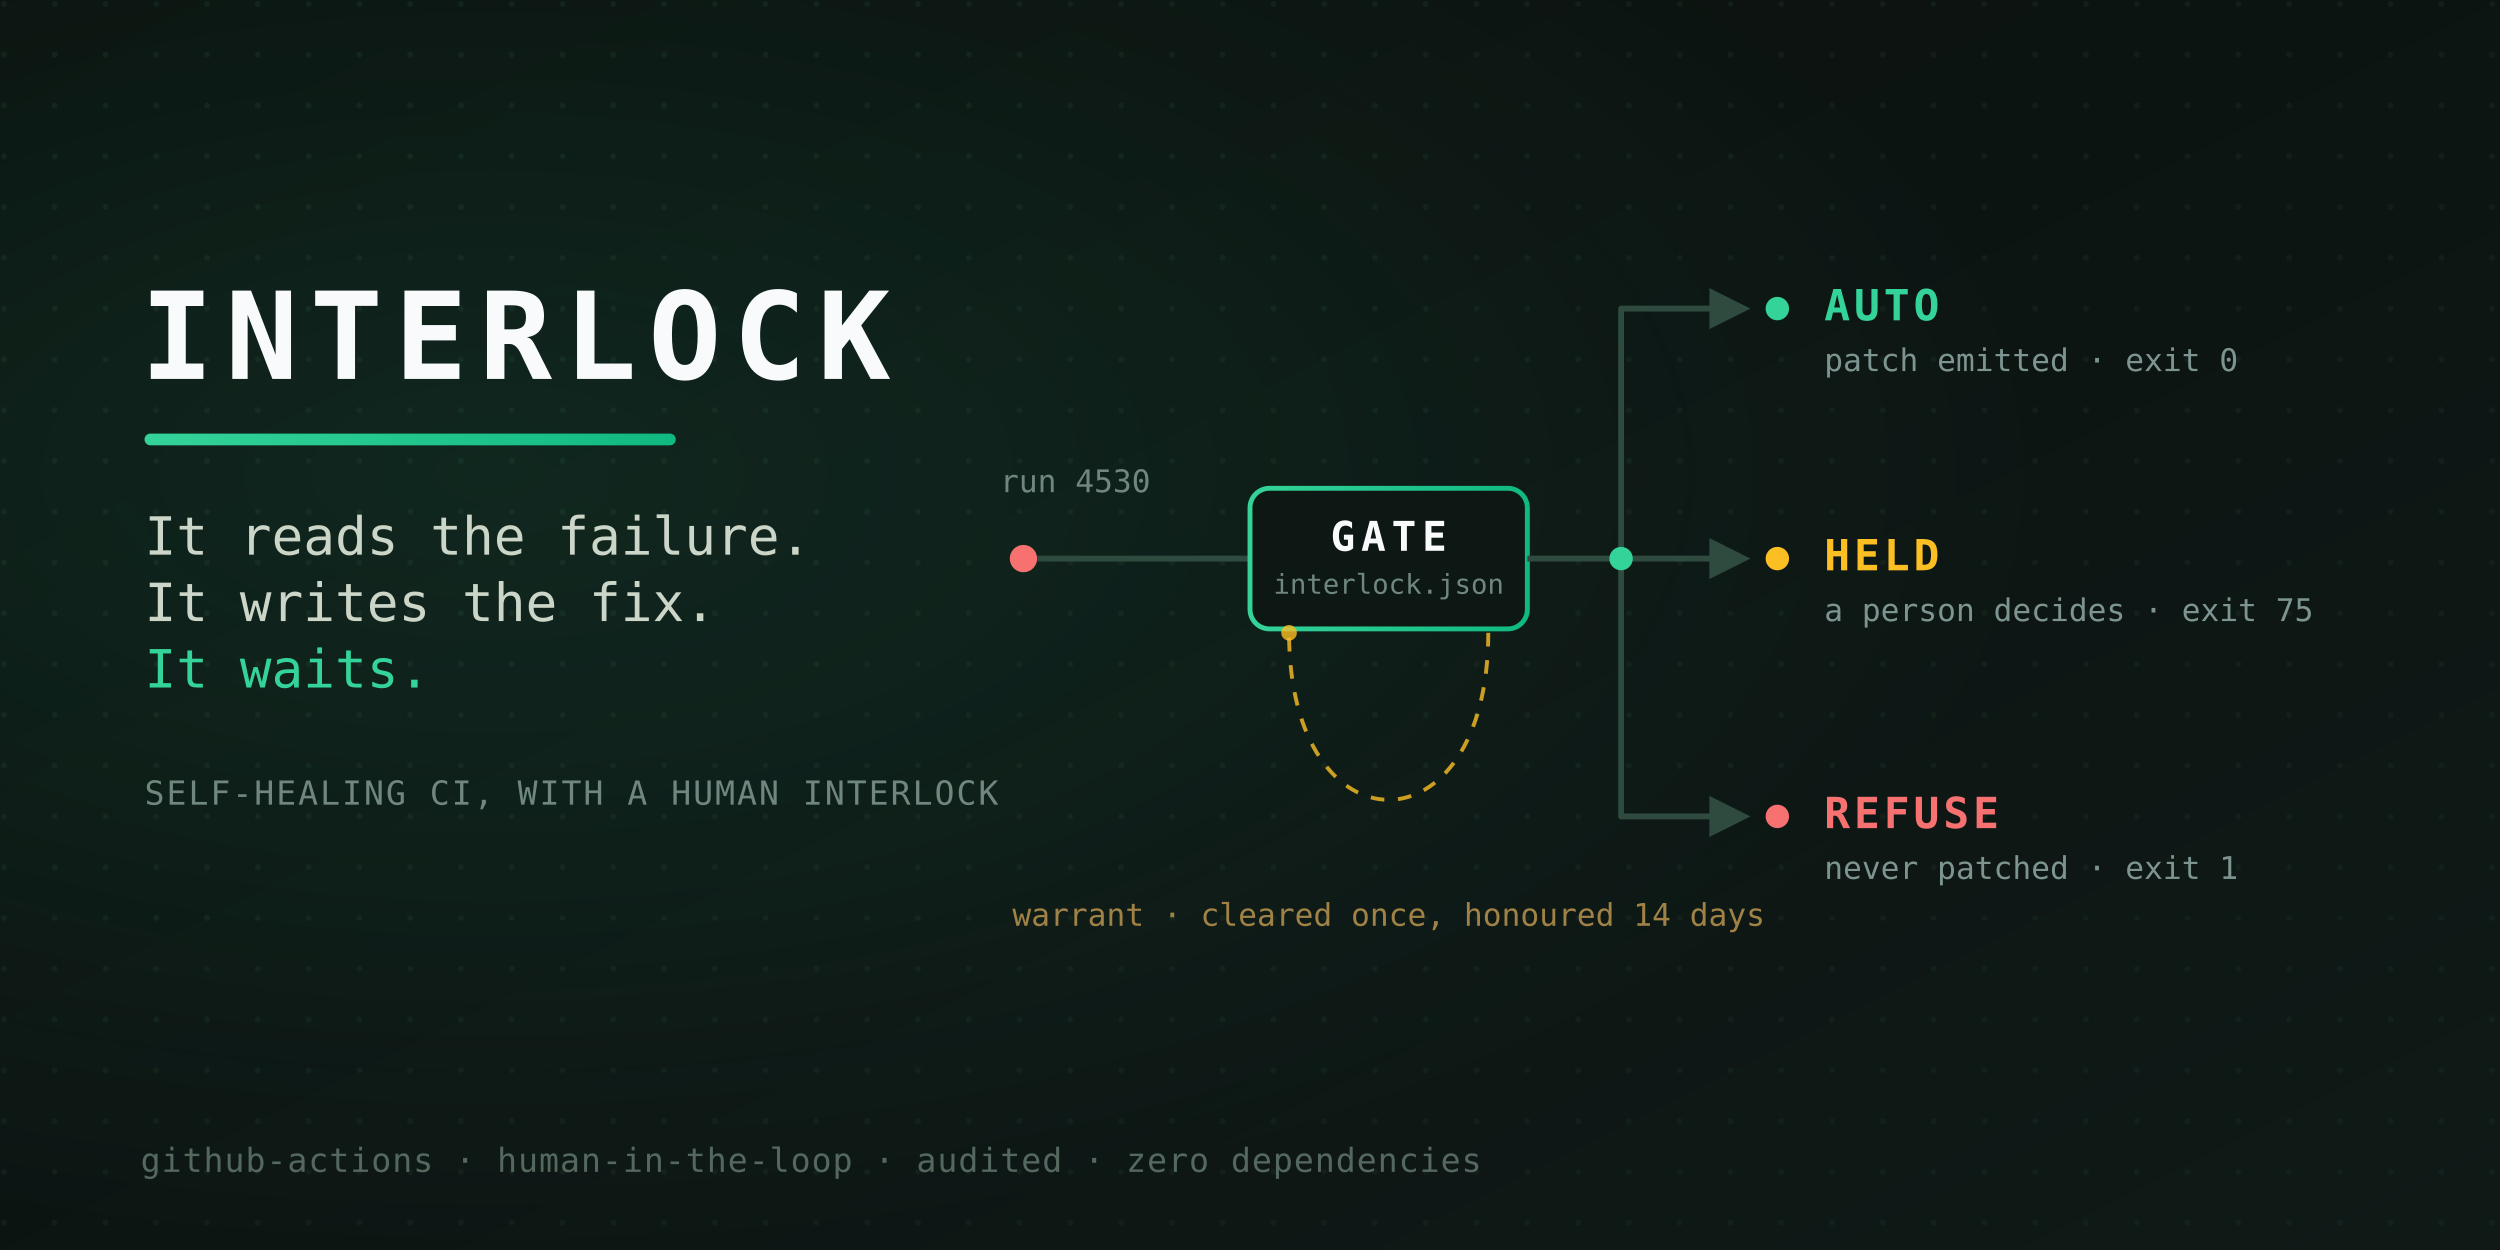
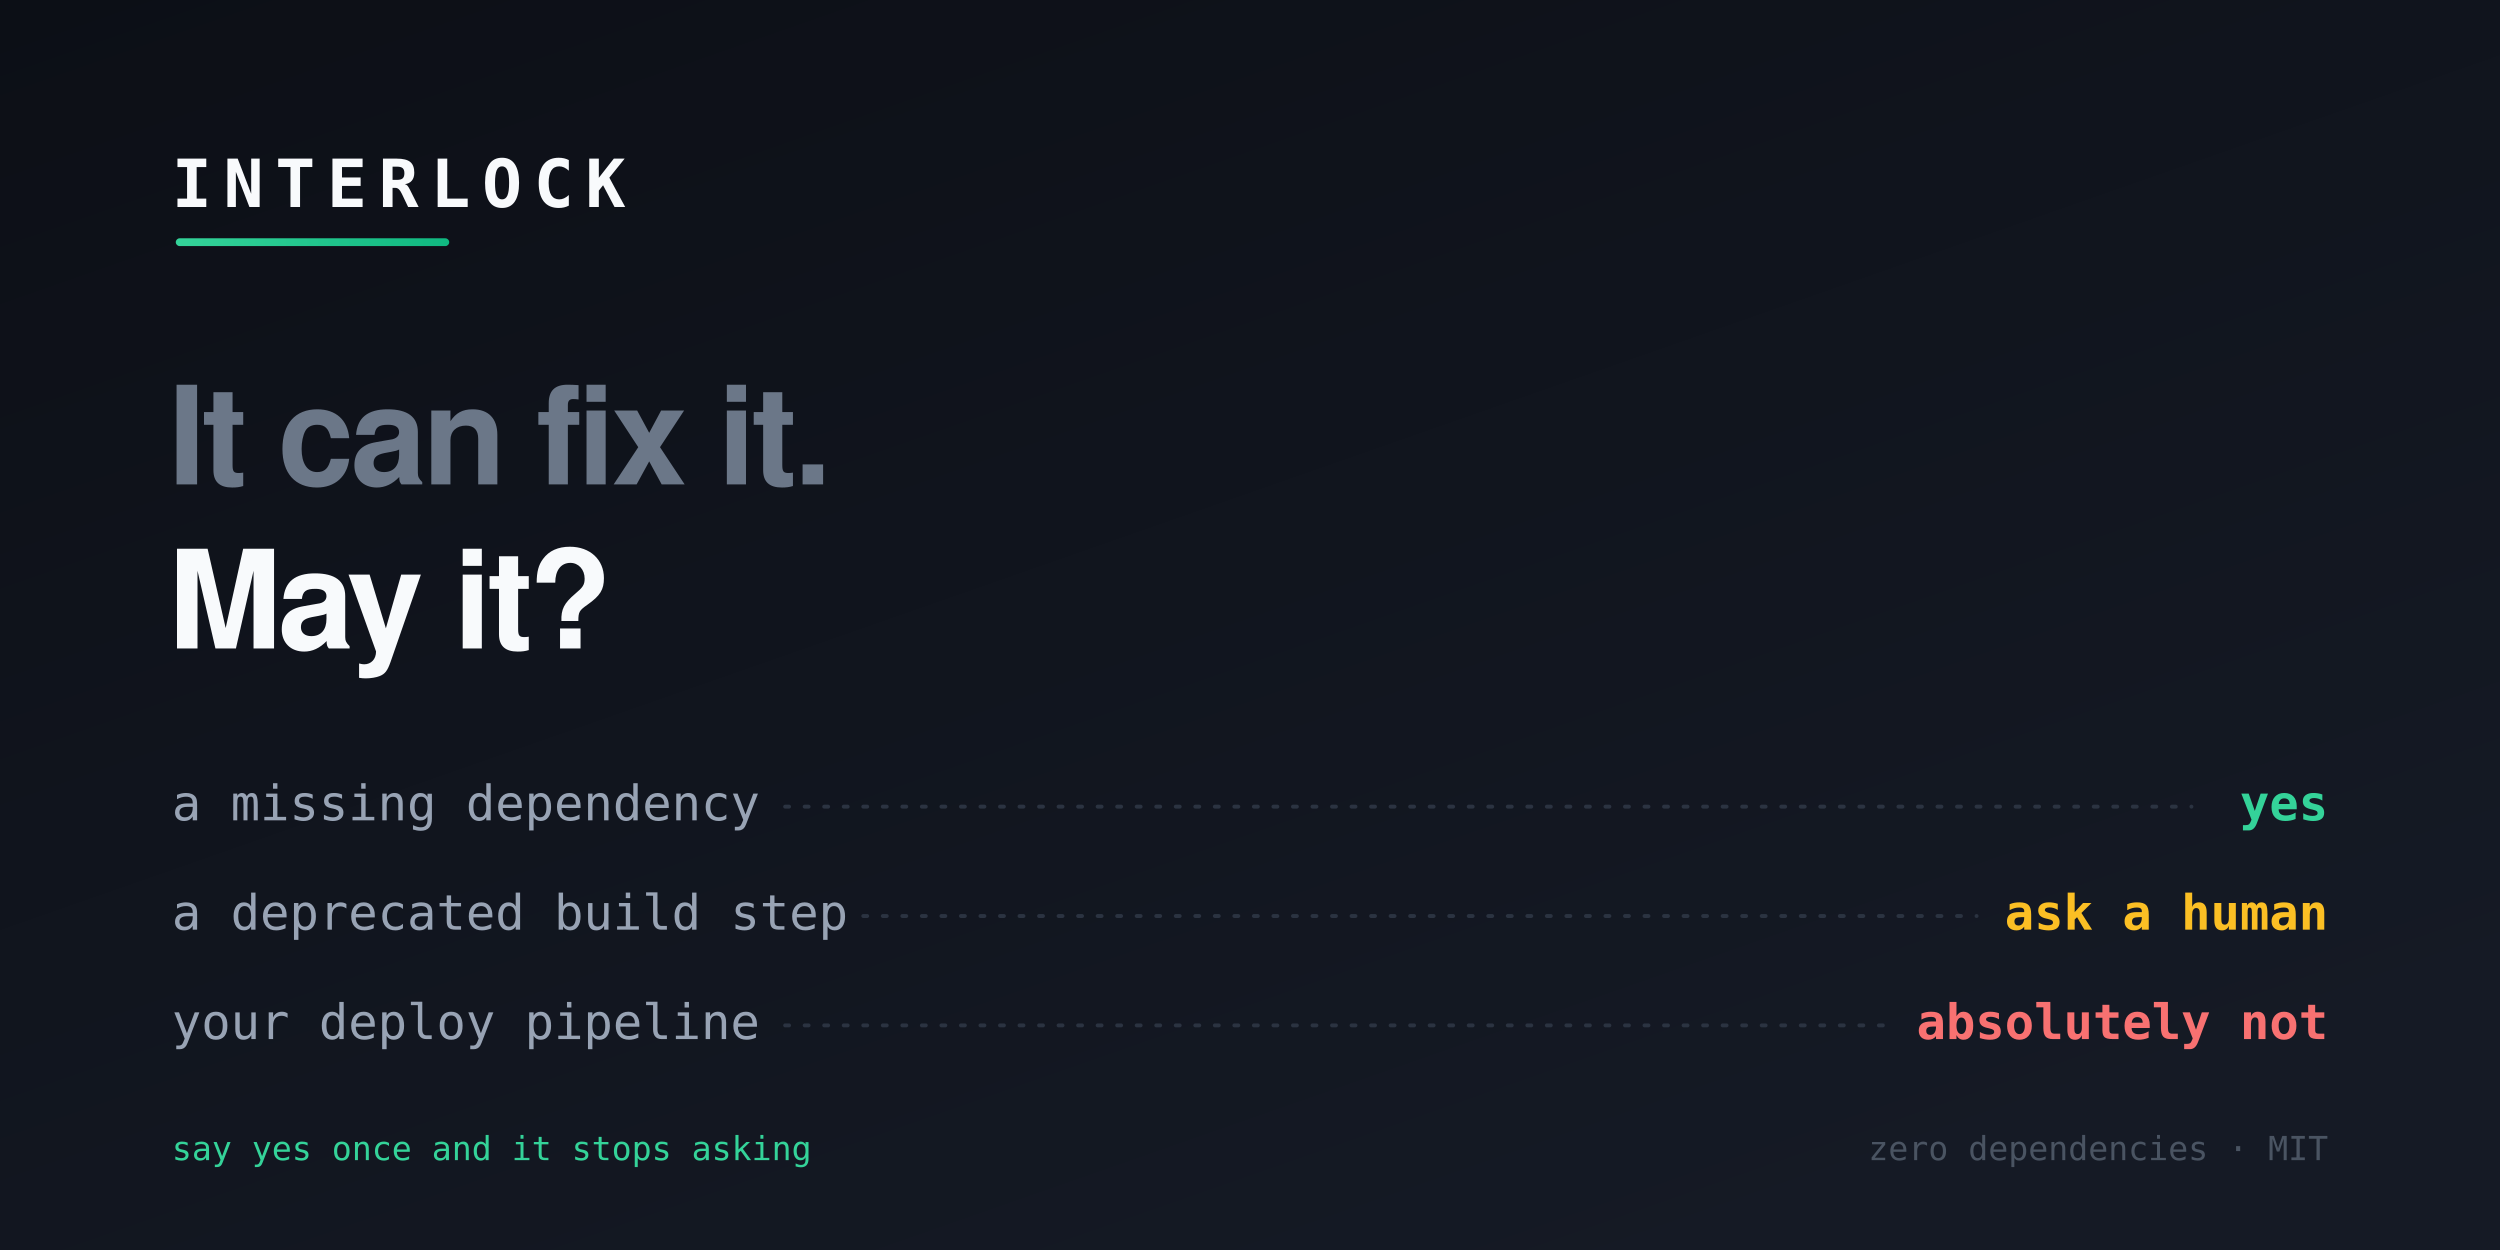
- <svg xmlns="http://www.w3.org/2000/svg" viewBox="0 0 1280 640" width="1280" height="640" role="img" aria-label="Interlock — the human interlock for self-healing CI">
+ <svg xmlns="http://www.w3.org/2000/svg" viewBox="0 0 1280 640" width="1280" height="640" role="img" aria-label="Interlock — it can fix it. May it?">
  <defs>
-     <linearGradient id="il-bg" x1="0" y1="0" x2="1" y2="1">
-       <stop offset="0" stop-color="#0a0f0d" />
-       <stop offset="1" stop-color="#0f1a17" />
+     <linearGradient id="il-bg" x1="0" y1="0" x2="0.7" y2="1">
+       <stop offset="0" stop-color="#0c0f16" />
+       <stop offset="1" stop-color="#151a25" />
    </linearGradient>
    <linearGradient id="il-accent" x1="0" y1="0" x2="1" y2="0">
      <stop offset="0" stop-color="#34d399" />
      <stop offset="1" stop-color="#10b981" />
    </linearGradient>
-     <radialGradient id="il-glow" cx="0.2" cy="0.38" r="0.62">
-       <stop offset="0" stop-color="#34d399" stop-opacity="0.11" />
-       <stop offset="1" stop-color="#34d399" stop-opacity="0" />
-     </radialGradient>
-     <pattern id="il-dots" width="26" height="26" patternUnits="userSpaceOnUse">
-       <circle cx="2" cy="2" r="1.5" fill="#17271f" />
-     </pattern>
-     <marker id="il-tip" viewBox="0 0 10 10" refX="8" refY="5" markerWidth="7" markerHeight="7" orient="auto">
-       <path d="M0 0 L10 5 L0 10 z" fill="#2f4a3f" />
-     </marker>
  </defs>
  <rect width="1280" height="640" fill="url(#il-bg)" />
-   <rect width="1280" height="640" fill="url(#il-dots)" opacity="0.55" />
-   <rect width="1280" height="640" fill="url(#il-glow)" />
-   <g transform="translate(0,-34)" font-family="ui-monospace, 'Cascadia Mono', Consolas, monospace">
-     <text x="72" y="228" font-size="62" font-weight="bold" letter-spacing="6" fill="#f8fafc">INTERLOCK</text>
-     <rect x="74" y="256" width="272" height="6" rx="3" fill="url(#il-accent)" />
-     <text x="74" y="318" font-size="27" fill="#cbd5c8">It reads the failure.</text>
-     <text x="74" y="352" font-size="27" fill="#cbd5c8">It writes the fix.</text>
-     <text x="74" y="386" font-size="27" fill="#34d399">It waits.</text>
-     <text x="74" y="446" font-size="17" letter-spacing="1" fill="#6f877f">SELF-HEALING CI, WITH A HUMAN INTERLOCK</text>
+   <text x="88" y="106" font-family="ui-monospace, 'Cascadia Mono', Consolas, monospace" font-size="34" font-weight="bold" letter-spacing="6" fill="#f8fafc">INTERLOCK</text>
+   <rect x="90" y="122" width="140" height="4" rx="2" fill="url(#il-accent)" />
+   <g font-family="'Segoe UI', Helvetica, Arial, sans-serif" font-weight="800" letter-spacing="-2">
+     <text x="86" y="248" font-size="70" fill="#6b7788">It can fix it.</text>
+     <text x="86" y="332" font-size="70" fill="#f8fafc">May it?</text>
  </g>
-   <g transform="translate(0,-34)" font-family="ui-monospace, 'Cascadia Mono', Consolas, monospace">
-     <text x="512" y="286" font-size="16" fill="#6f877f">run 4530</text>
-     <circle cx="524" cy="320" r="7" fill="#f87171" />
-     <path d="M 531 320 H 640" fill="none" stroke="#2f4a3f" stroke-width="3" />
-     <rect x="640" y="284" width="142" height="72" rx="10" fill="#0d1714" stroke="url(#il-accent)" stroke-width="2.5" />
-     <text x="711" y="316" font-size="21" font-weight="bold" letter-spacing="3" fill="#f8fafc" text-anchor="middle">GATE</text>
-     <text x="711" y="338" font-size="14" fill="#6f877f" text-anchor="middle">interlock.json</text>
-     <g fill="none" stroke="#2f4a3f" stroke-width="3" stroke-linejoin="round">
-       <path d="M 782 320 H 830" />
-       <path d="M 830 320 V 192 H 892" marker-end="url(#il-tip)" />
-       <path d="M 830 320 H 892" marker-end="url(#il-tip)" />
-       <path d="M 830 320 V 452 H 892" marker-end="url(#il-tip)" />
-     </g>
-     <circle cx="830" cy="320" r="6" fill="#34d399" />
-     <circle cx="910" cy="192" r="6" fill="#34d399" />
-     <text x="934" y="198" font-size="22" font-weight="bold" letter-spacing="2" fill="#34d399">AUTO</text>
-     <text x="934" y="224" font-size="16" fill="#7d9490">patch emitted · exit 0</text>
-     <circle cx="910" cy="320" r="6" fill="#fbbf24" />
-     <text x="934" y="326" font-size="22" font-weight="bold" letter-spacing="2" fill="#fbbf24">HELD</text>
-     <text x="934" y="352" font-size="16" fill="#7d9490">a person decides · exit 75</text>
-     <circle cx="910" cy="452" r="6" fill="#f87171" />
-     <text x="934" y="458" font-size="22" font-weight="bold" letter-spacing="2" fill="#f87171">REFUSE</text>
-     <text x="934" y="484" font-size="16" fill="#7d9490">never patched · exit 1</text>
-     <path d="M 762 358 C 762 472 660 472 660 358" fill="none" stroke="#fbbf24" stroke-width="2" stroke-dasharray="7 7" opacity="0.8" />
-     <circle cx="660" cy="358" r="4" fill="#fbbf24" opacity="0.8" />
-     <text x="711" y="508" font-size="16" fill="#a08246" text-anchor="middle">warrant · cleared once, honoured 14 days</text>
+   <g font-family="ui-monospace, 'Cascadia Mono', Consolas, monospace" font-size="25">
+     <text x="88" y="420" fill="#98a3b4">a missing dependency</text>
+     <line x1="402" y1="413" x2="1122" y2="413" stroke="#2b3341" stroke-width="2" stroke-dasharray="2 8" stroke-linecap="round" />
+     <text x="1192" y="420" text-anchor="end" font-weight="bold" fill="#34d399">yes</text>
+     <text x="88" y="476" fill="#98a3b4">a deprecated build step</text>
+     <line x1="442" y1="469" x2="1012" y2="469" stroke="#2b3341" stroke-width="2" stroke-dasharray="2 8" stroke-linecap="round" />
+     <text x="1192" y="476" text-anchor="end" font-weight="bold" fill="#fbbf24">ask a human</text>
+     <text x="88" y="532" fill="#98a3b4">your deploy pipeline</text>
+     <line x1="402" y1="525" x2="970" y2="525" stroke="#2b3341" stroke-width="2" stroke-dasharray="2 8" stroke-linecap="round" />
+     <text x="1192" y="532" text-anchor="end" font-weight="bold" fill="#f87171">absolutely not</text>
  </g>
-   <text x="72" y="600" font-family="ui-monospace, 'Cascadia Mono', Consolas, monospace" font-size="17" letter-spacing="0.5" fill="#54685f">github-actions · human-in-the-loop · audited · zero dependencies</text>
+   <g font-family="ui-monospace, 'Cascadia Mono', Consolas, monospace" font-size="17">
+     <text x="88" y="594" fill="#34d399">say yes once and it stops asking</text>
+     <text x="1192" y="594" text-anchor="end" fill="#4a5462">zero dependencies · MIT</text>
+   </g>
</svg>
